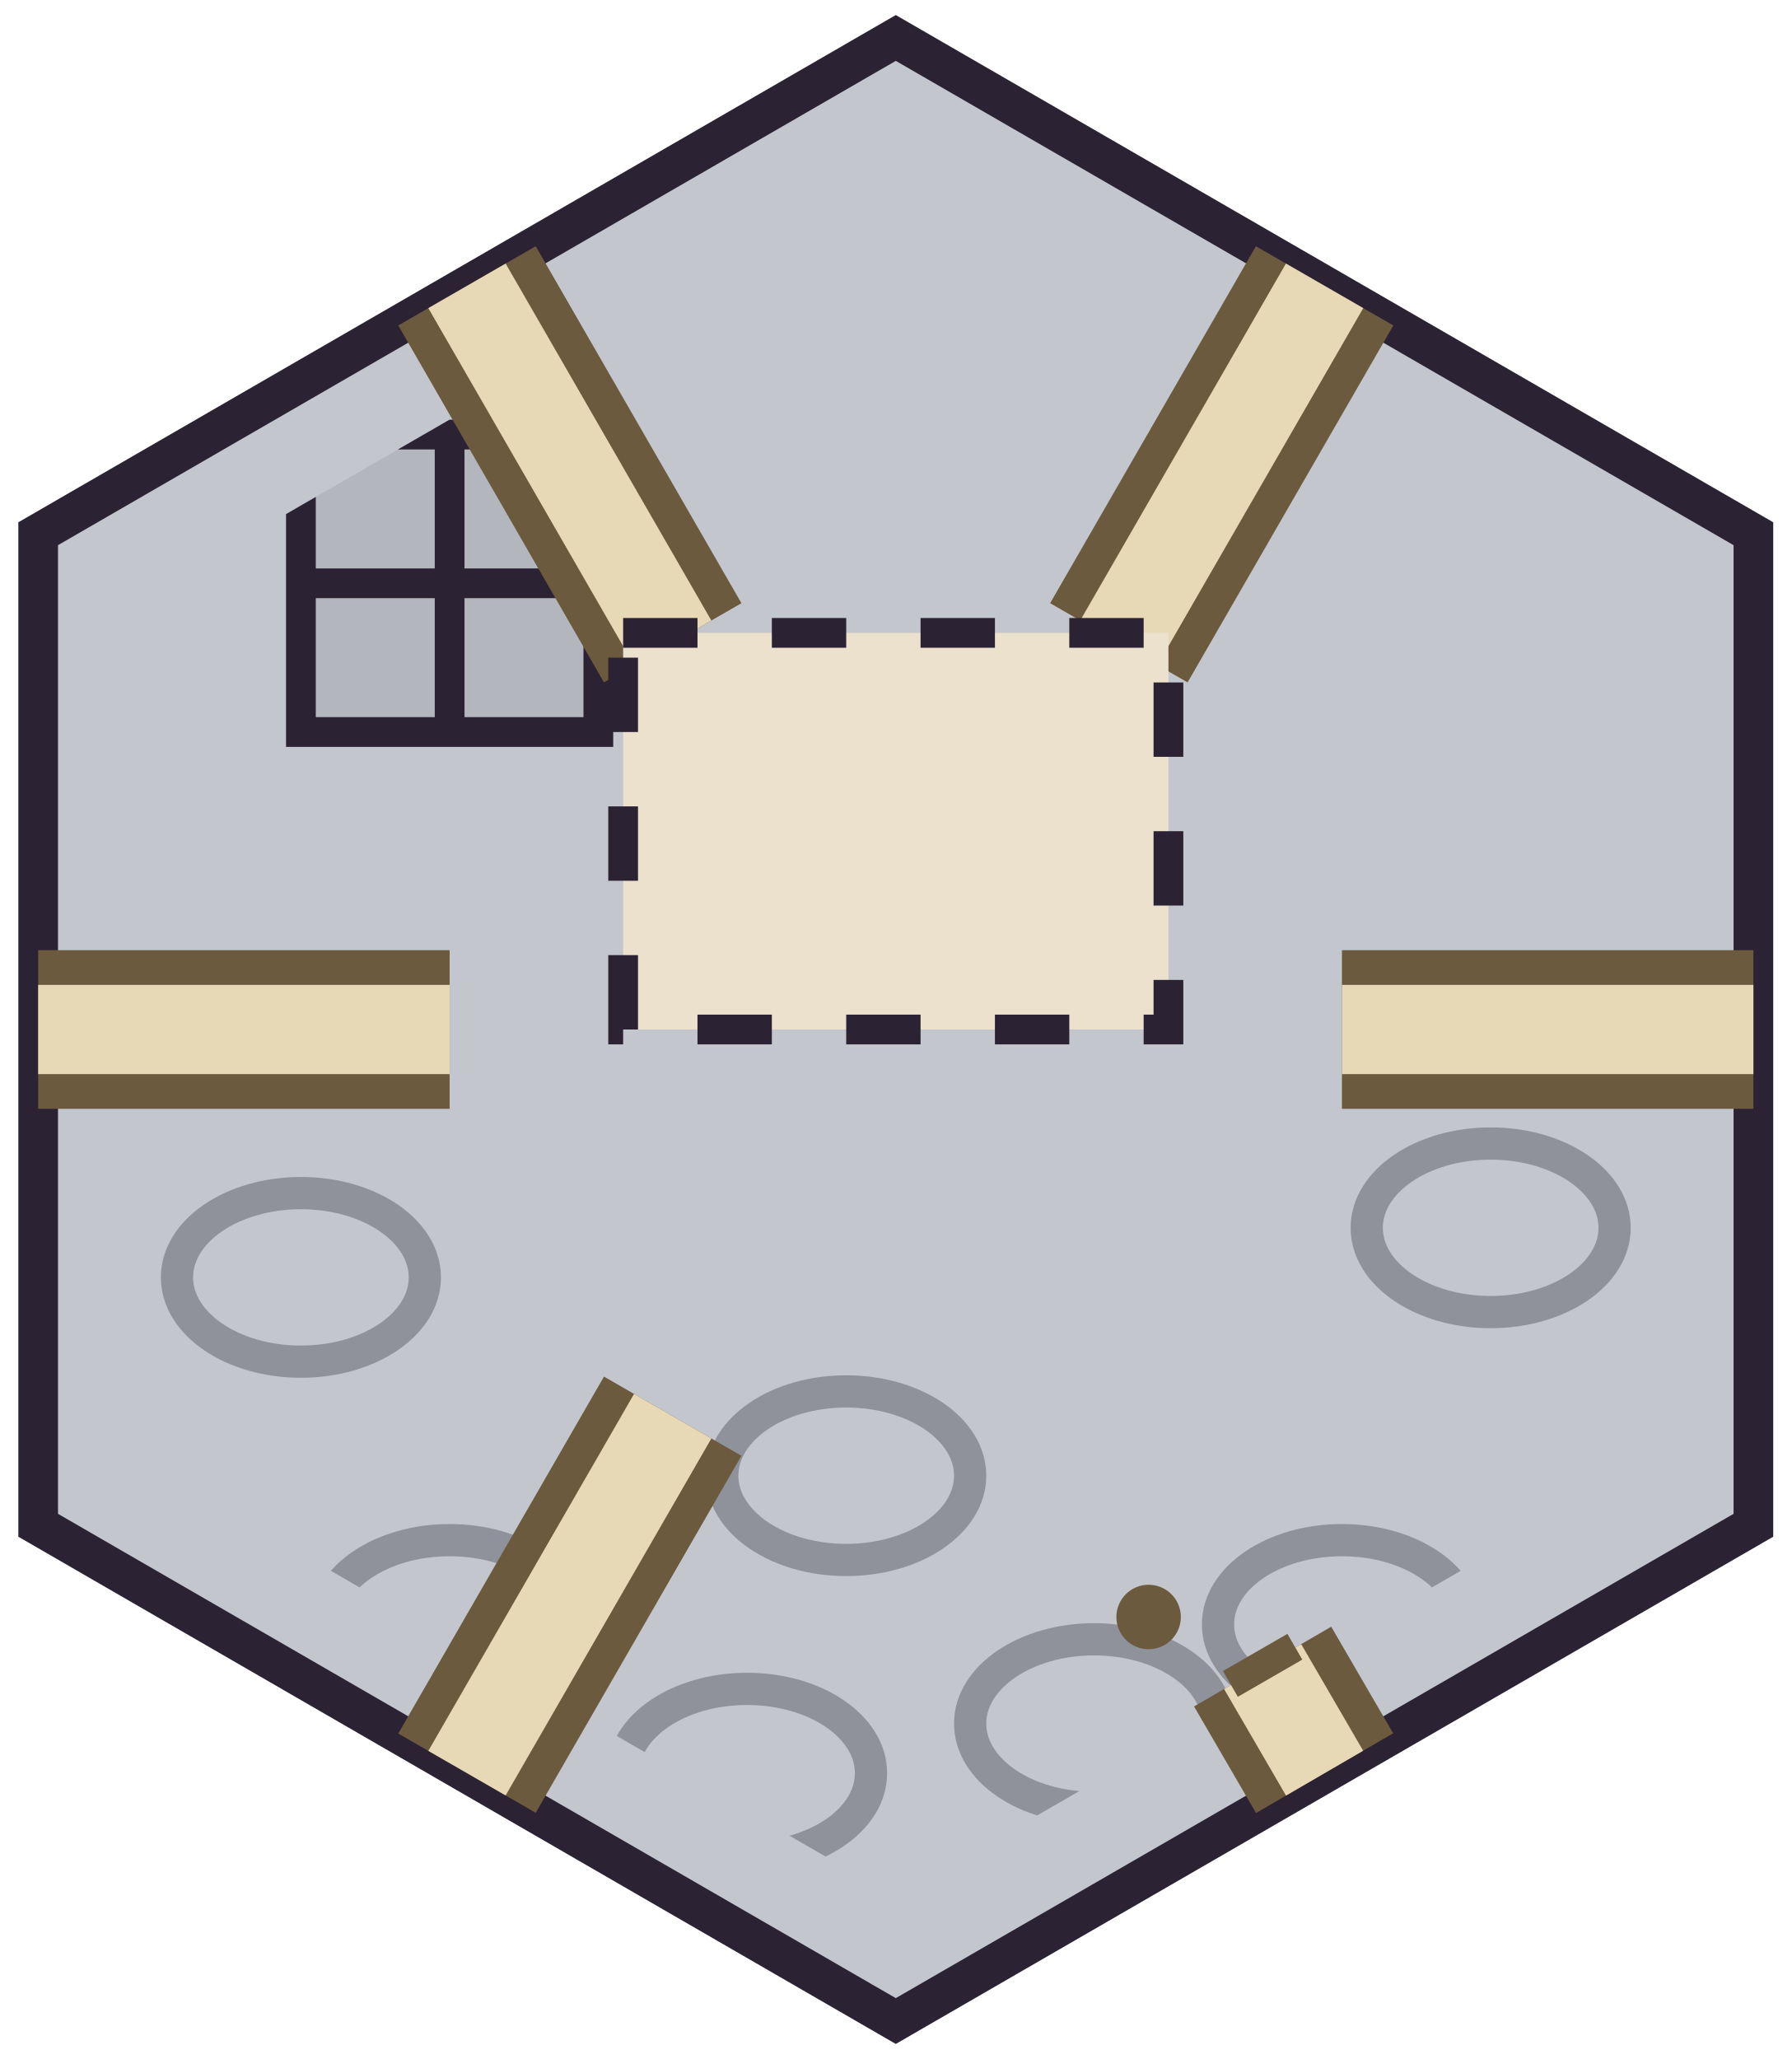
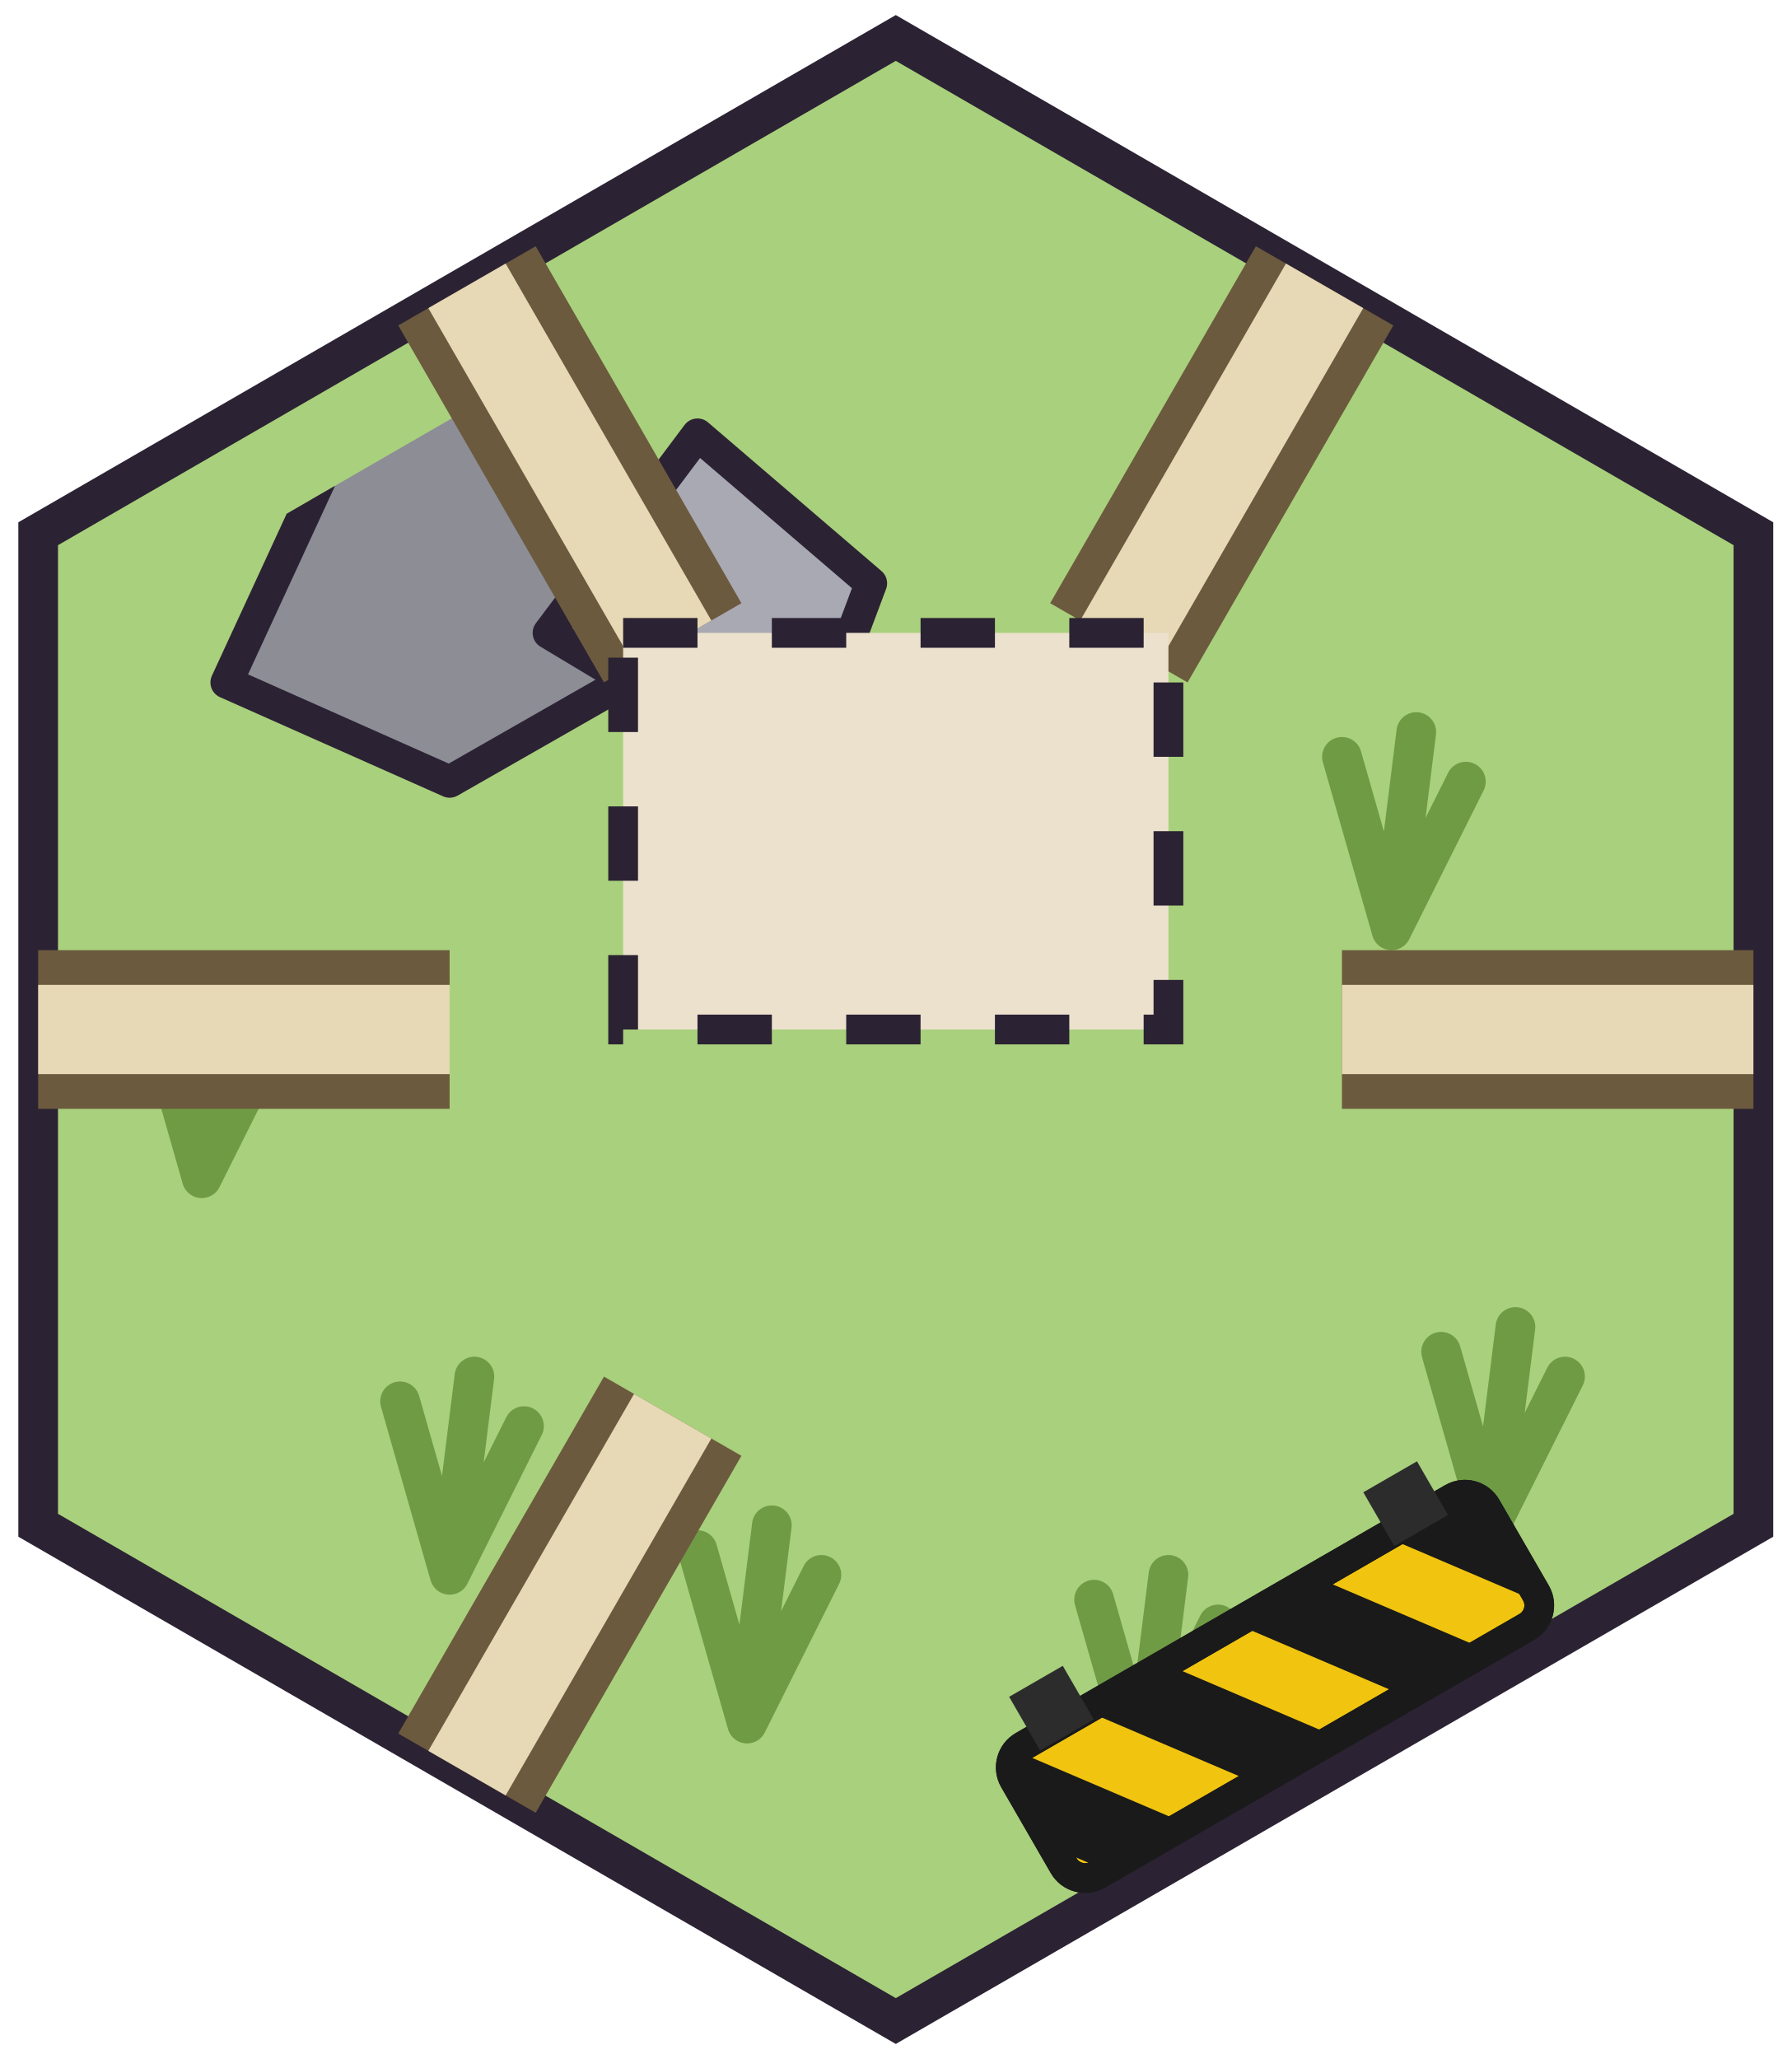
<svg xmlns="http://www.w3.org/2000/svg" viewBox="-36.14 -41.50 72.28 83.00" width="181" height="208" font-family="DejaVu Sans, Arial, sans-serif">
-   <polygon points="34.6,20.0 0.0,40.0 -34.6,20.0 -34.6,-20.0 -0.0,-40.0 34.6,-20.0" fill="#c3c6cc" stroke="#2b2233" stroke-width="1.6" />
-   <clipPath id="c_empty">
+   <polygon points="34.6,20.0 0.0,40.0 -34.6,20.0 -34.6,-20.0 -0.0,-40.0 34.6,-20.0" fill="#a9d07c" stroke="#2b2233" stroke-width="1.6" />
+   <clipPath id="c_iron">
    <polygon points="30.3,17.5 0.0,35.0 -30.3,17.5 -30.3,-17.5 -0.0,-35.0 30.3,-17.5" />
  </clipPath>
-   <g clip-path="url(#c_empty)">
-     <ellipse cx="-18" cy="24" rx="5" ry="3.4" fill="none" stroke="#8f929a" stroke-width="1.3" />
-     <ellipse cx="-6" cy="30" rx="5" ry="3.4" fill="none" stroke="#8f929a" stroke-width="1.3" />
-     <ellipse cx="8" cy="28" rx="5" ry="3.4" fill="none" stroke="#8f929a" stroke-width="1.3" />
-     <ellipse cx="18" cy="24" rx="5" ry="3.4" fill="none" stroke="#8f929a" stroke-width="1.3" />
-     <ellipse cx="-24" cy="10" rx="5" ry="3.4" fill="none" stroke="#8f929a" stroke-width="1.3" />
-     <ellipse cx="24" cy="8" rx="5" ry="3.4" fill="none" stroke="#8f929a" stroke-width="1.3" />
-     <ellipse cx="-2" cy="18" rx="5" ry="3.4" fill="none" stroke="#8f929a" stroke-width="1.3" />
-     <g stroke="#2b2233" stroke-width="1.2">
-       <rect x="-24" y="-24" width="12" height="12" fill="#b3b6bd" />
-       <path d="M-24 -18 h12 M-18 -24 v6 M-18 -12 v-6" fill="none" />
+   <g clip-path="url(#c_iron)">
+     <path d="M-18 22 l-2 -7 M-18 22 l1 -8 M-18 22 l3 -6" stroke="#6f9b45" stroke-width="1.6" fill="none" stroke-linecap="round" />
+     <path d="M-6 28 l-2 -7 M-6 28 l1 -8 M-6 28 l3 -6" stroke="#6f9b45" stroke-width="1.6" fill="none" stroke-linecap="round" />
+     <path d="M10 30 l-2 -7 M10 30 l1 -8 M10 30 l3 -6" stroke="#6f9b45" stroke-width="1.6" fill="none" stroke-linecap="round" />
+     <path d="M24 20 l-2 -7 M24 20 l1 -8 M24 20 l3 -6" stroke="#6f9b45" stroke-width="1.6" fill="none" stroke-linecap="round" />
+     <path d="M20 -4 l-2 -7 M20 -4 l1 -8 M20 -4 l3 -6" stroke="#6f9b45" stroke-width="1.6" fill="none" stroke-linecap="round" />
+     <path d="M-28 6 l-2 -7 M-28 6 l1 -8 M-28 6 l3 -6" stroke="#6f9b45" stroke-width="1.6" fill="none" stroke-linecap="round" />
+     <g stroke="#2b2233" stroke-width="1.3" stroke-linejoin="round">
+       <polygon points="-27,-14 -21,-27 -12,-24 -11,-14 -18,-10" fill="#8d8d96" />
+       <polygon points="-14,-16 -8,-24 -1,-18 -4,-10" fill="#a9a9b3" />
    </g>
  </g>
  <line x1="34.6" y1="0.0" x2="18.0" y2="0.0" stroke="#6b5a3e" stroke-width="6.4" />
  <line x1="34.6" y1="0.0" x2="18.0" y2="0.0" stroke="#e7d9b5" stroke-width="3.6" />
  <line x1="17.3" y1="-30.0" x2="9.0" y2="-15.6" stroke="#6b5a3e" stroke-width="6.4" />
  <line x1="17.3" y1="-30.0" x2="9.0" y2="-15.6" stroke="#e7d9b5" stroke-width="3.6" />
  <line x1="-17.3" y1="-30.0" x2="-9.0" y2="-15.6" stroke="#6b5a3e" stroke-width="6.4" />
  <line x1="-17.3" y1="-30.0" x2="-9.0" y2="-15.6" stroke="#e7d9b5" stroke-width="3.6" />
  <line x1="-34.6" y1="0.0" x2="-18.0" y2="0.0" stroke="#6b5a3e" stroke-width="6.4" />
  <line x1="-34.6" y1="0.0" x2="-18.0" y2="0.0" stroke="#e7d9b5" stroke-width="3.6" />
  <line x1="-17.3" y1="30.0" x2="-9.0" y2="15.6" stroke="#6b5a3e" stroke-width="6.4" />
  <line x1="-17.3" y1="30.0" x2="-9.0" y2="15.6" stroke="#e7d9b5" stroke-width="3.6" />
-   <line x1="17.3" y1="30.0" x2="14.8" y2="25.7" stroke="#6b5a3e" stroke-width="6.4" />
-   <line x1="17.3" y1="30.0" x2="14.8" y2="25.7" stroke="#e7d9b5" stroke-width="3.6" />
-   <line x1="13.5" y1="26.4" x2="16.1" y2="24.9" stroke="#6b5a3e" stroke-width="1.2" />
-   <circle cx="10.2" cy="23.7" r="1.3" fill="#6b5a3e" />
+   <g transform="translate(15.3,26.5) rotate(150.0)">
+     <defs>
+       <clipPath id="blk_5">
+         <rect x="-11" y="-3" width="22" height="6" rx="1" />
+       </clipPath>
+     </defs>
+     <rect x="-11" y="-3" width="22" height="6" rx="1" fill="#f1c40f" stroke="#1a1a1a" stroke-width="1.2" />
+     <g clip-path="url(#blk_5)">
+       <line x1="-14" y1="-4" x2="-8" y2="4" stroke="#1a1a1a" stroke-width="3" />
+       <line x1="-7" y1="-4" x2="-1" y2="4" stroke="#1a1a1a" stroke-width="3" />
+       <line x1="0" y1="-4" x2="6" y2="4" stroke="#1a1a1a" stroke-width="3" />
+       <line x1="7" y1="-4" x2="13" y2="4" stroke="#1a1a1a" stroke-width="3" />
+     </g>
+     <rect x="-11" y="-3" width="22" height="6" rx="1" fill="none" stroke="#1a1a1a" stroke-width="1.2" />
+     <rect x="-9.5" y="2.5" width="2.5" height="2.5" fill="#2c2c2c" />
+     <rect x="7" y="2.5" width="2.5" height="2.5" fill="#2c2c2c" />
+   </g>
  <rect x="-11" y="-16" width="22" height="16" fill="#ebe1cd" stroke="#2b2233" stroke-width="1.2" stroke-dasharray="3" />
</svg>
